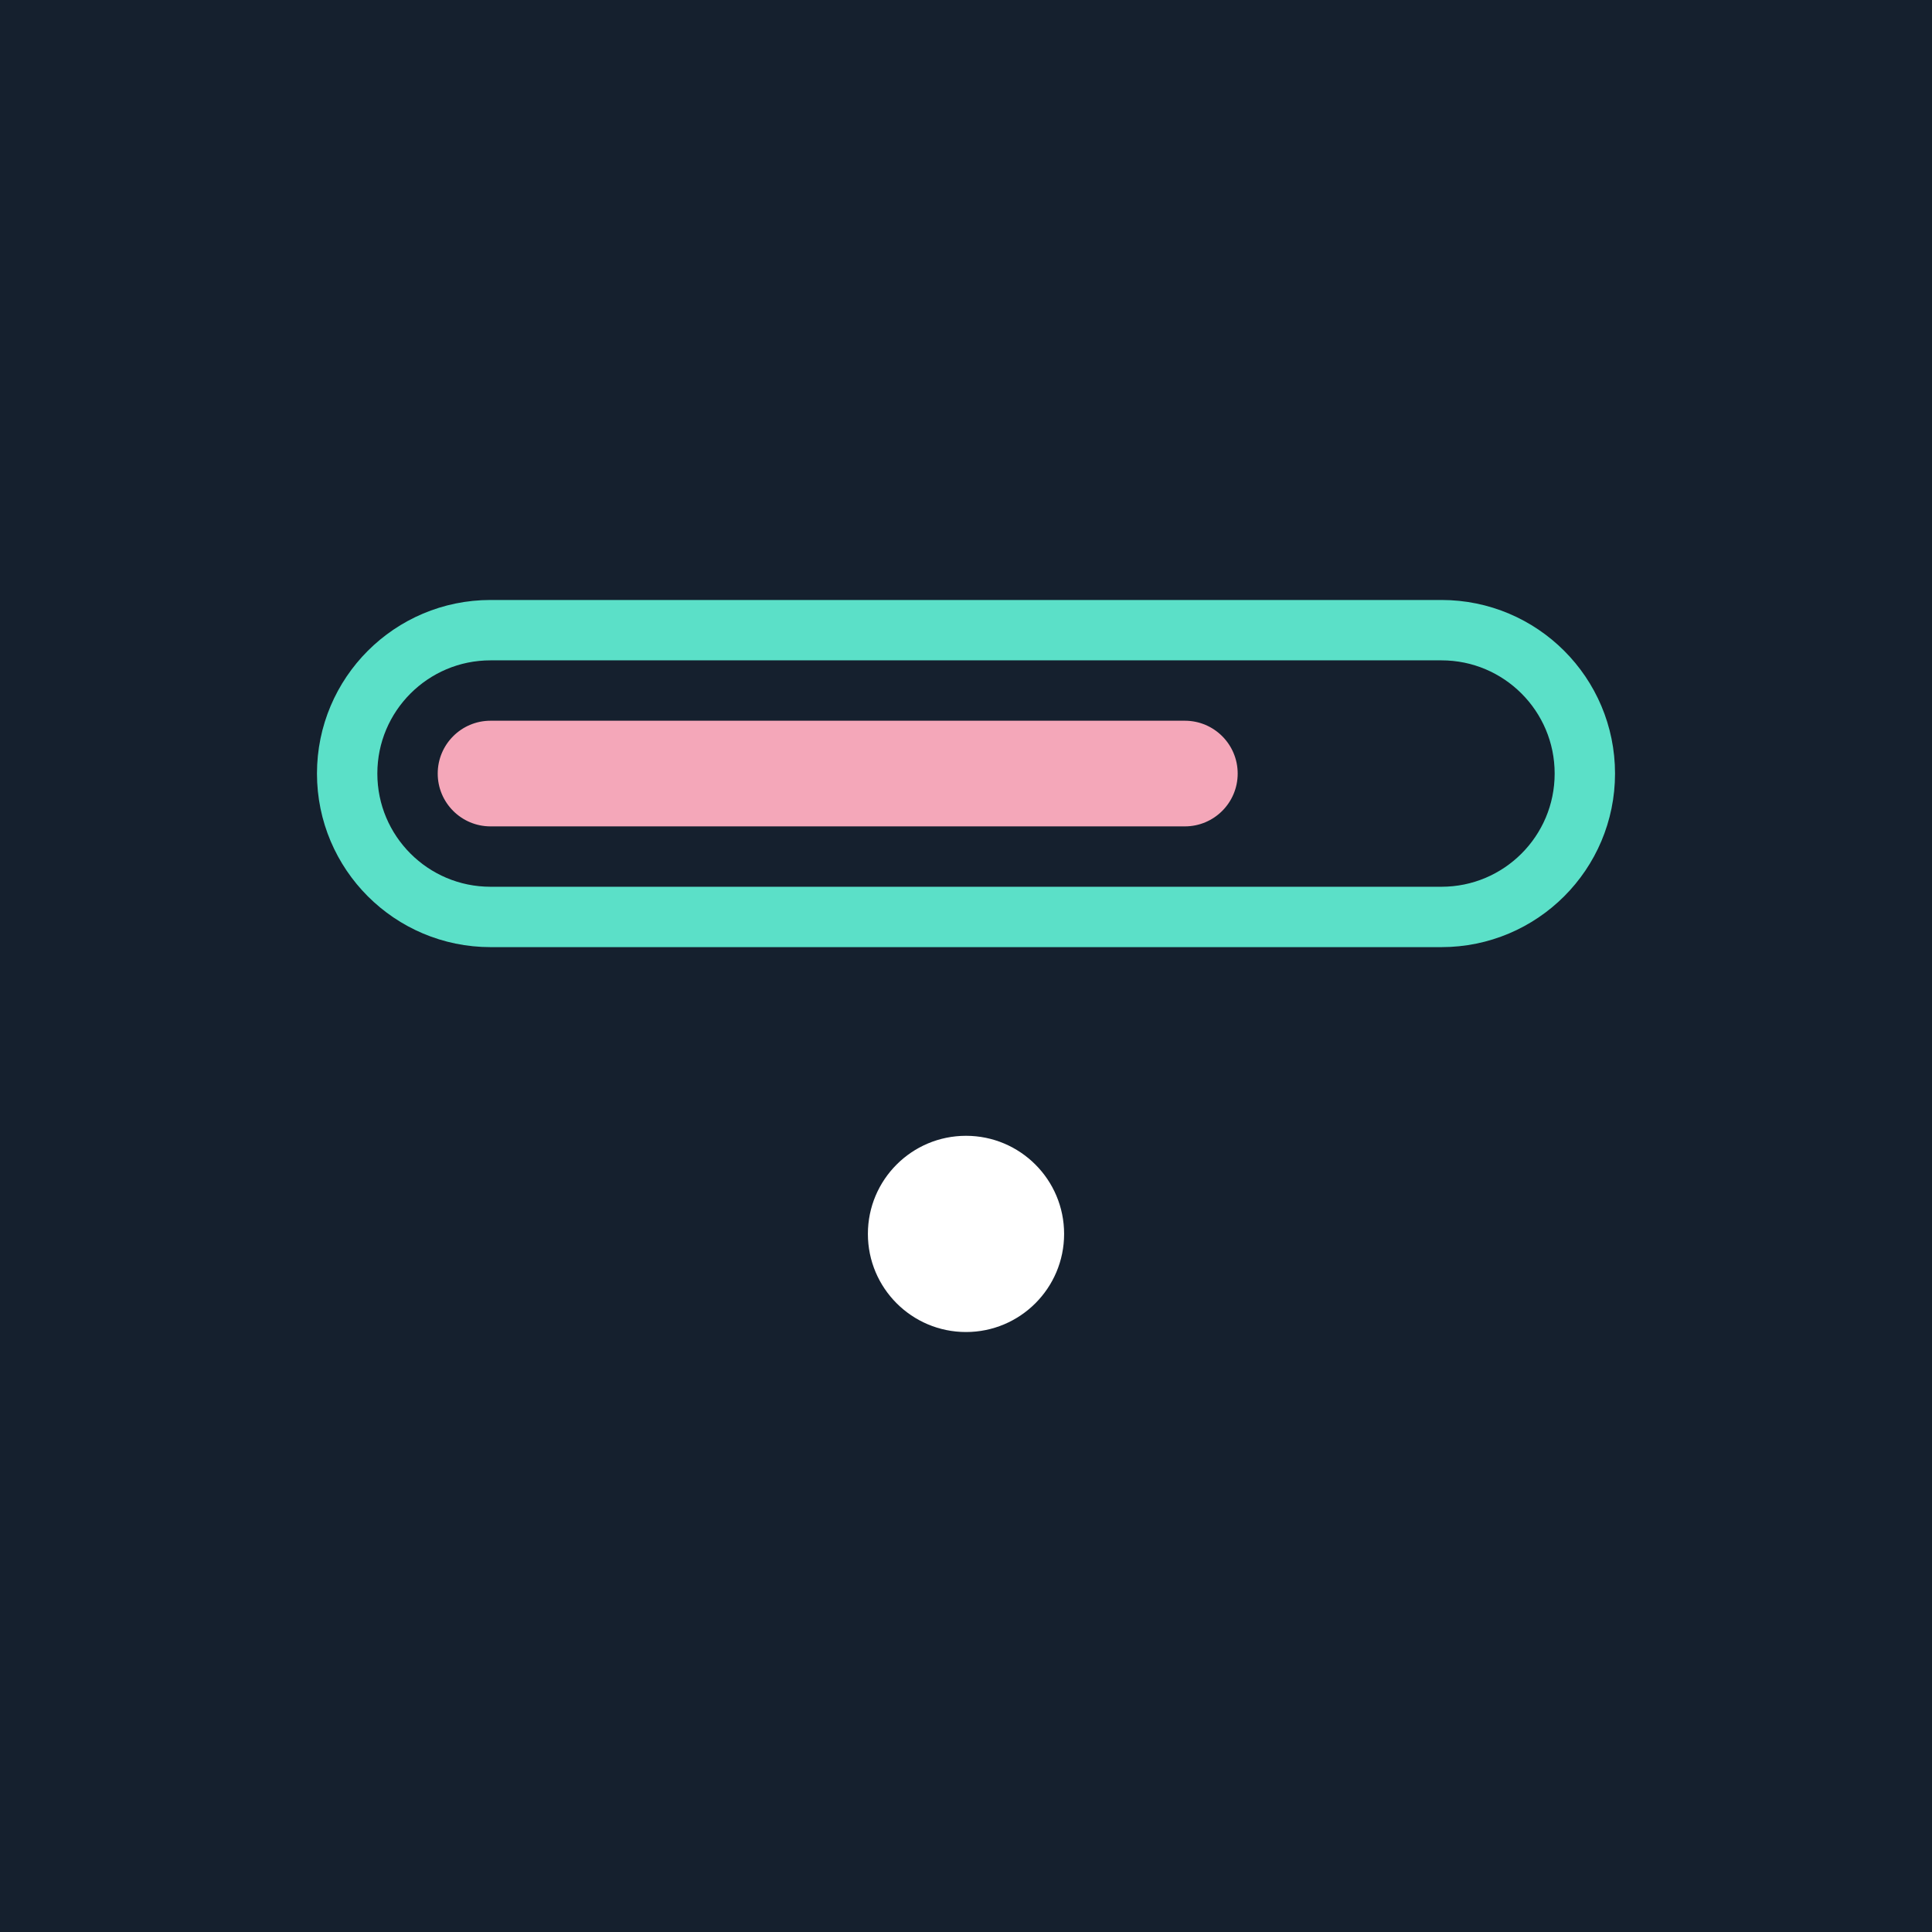
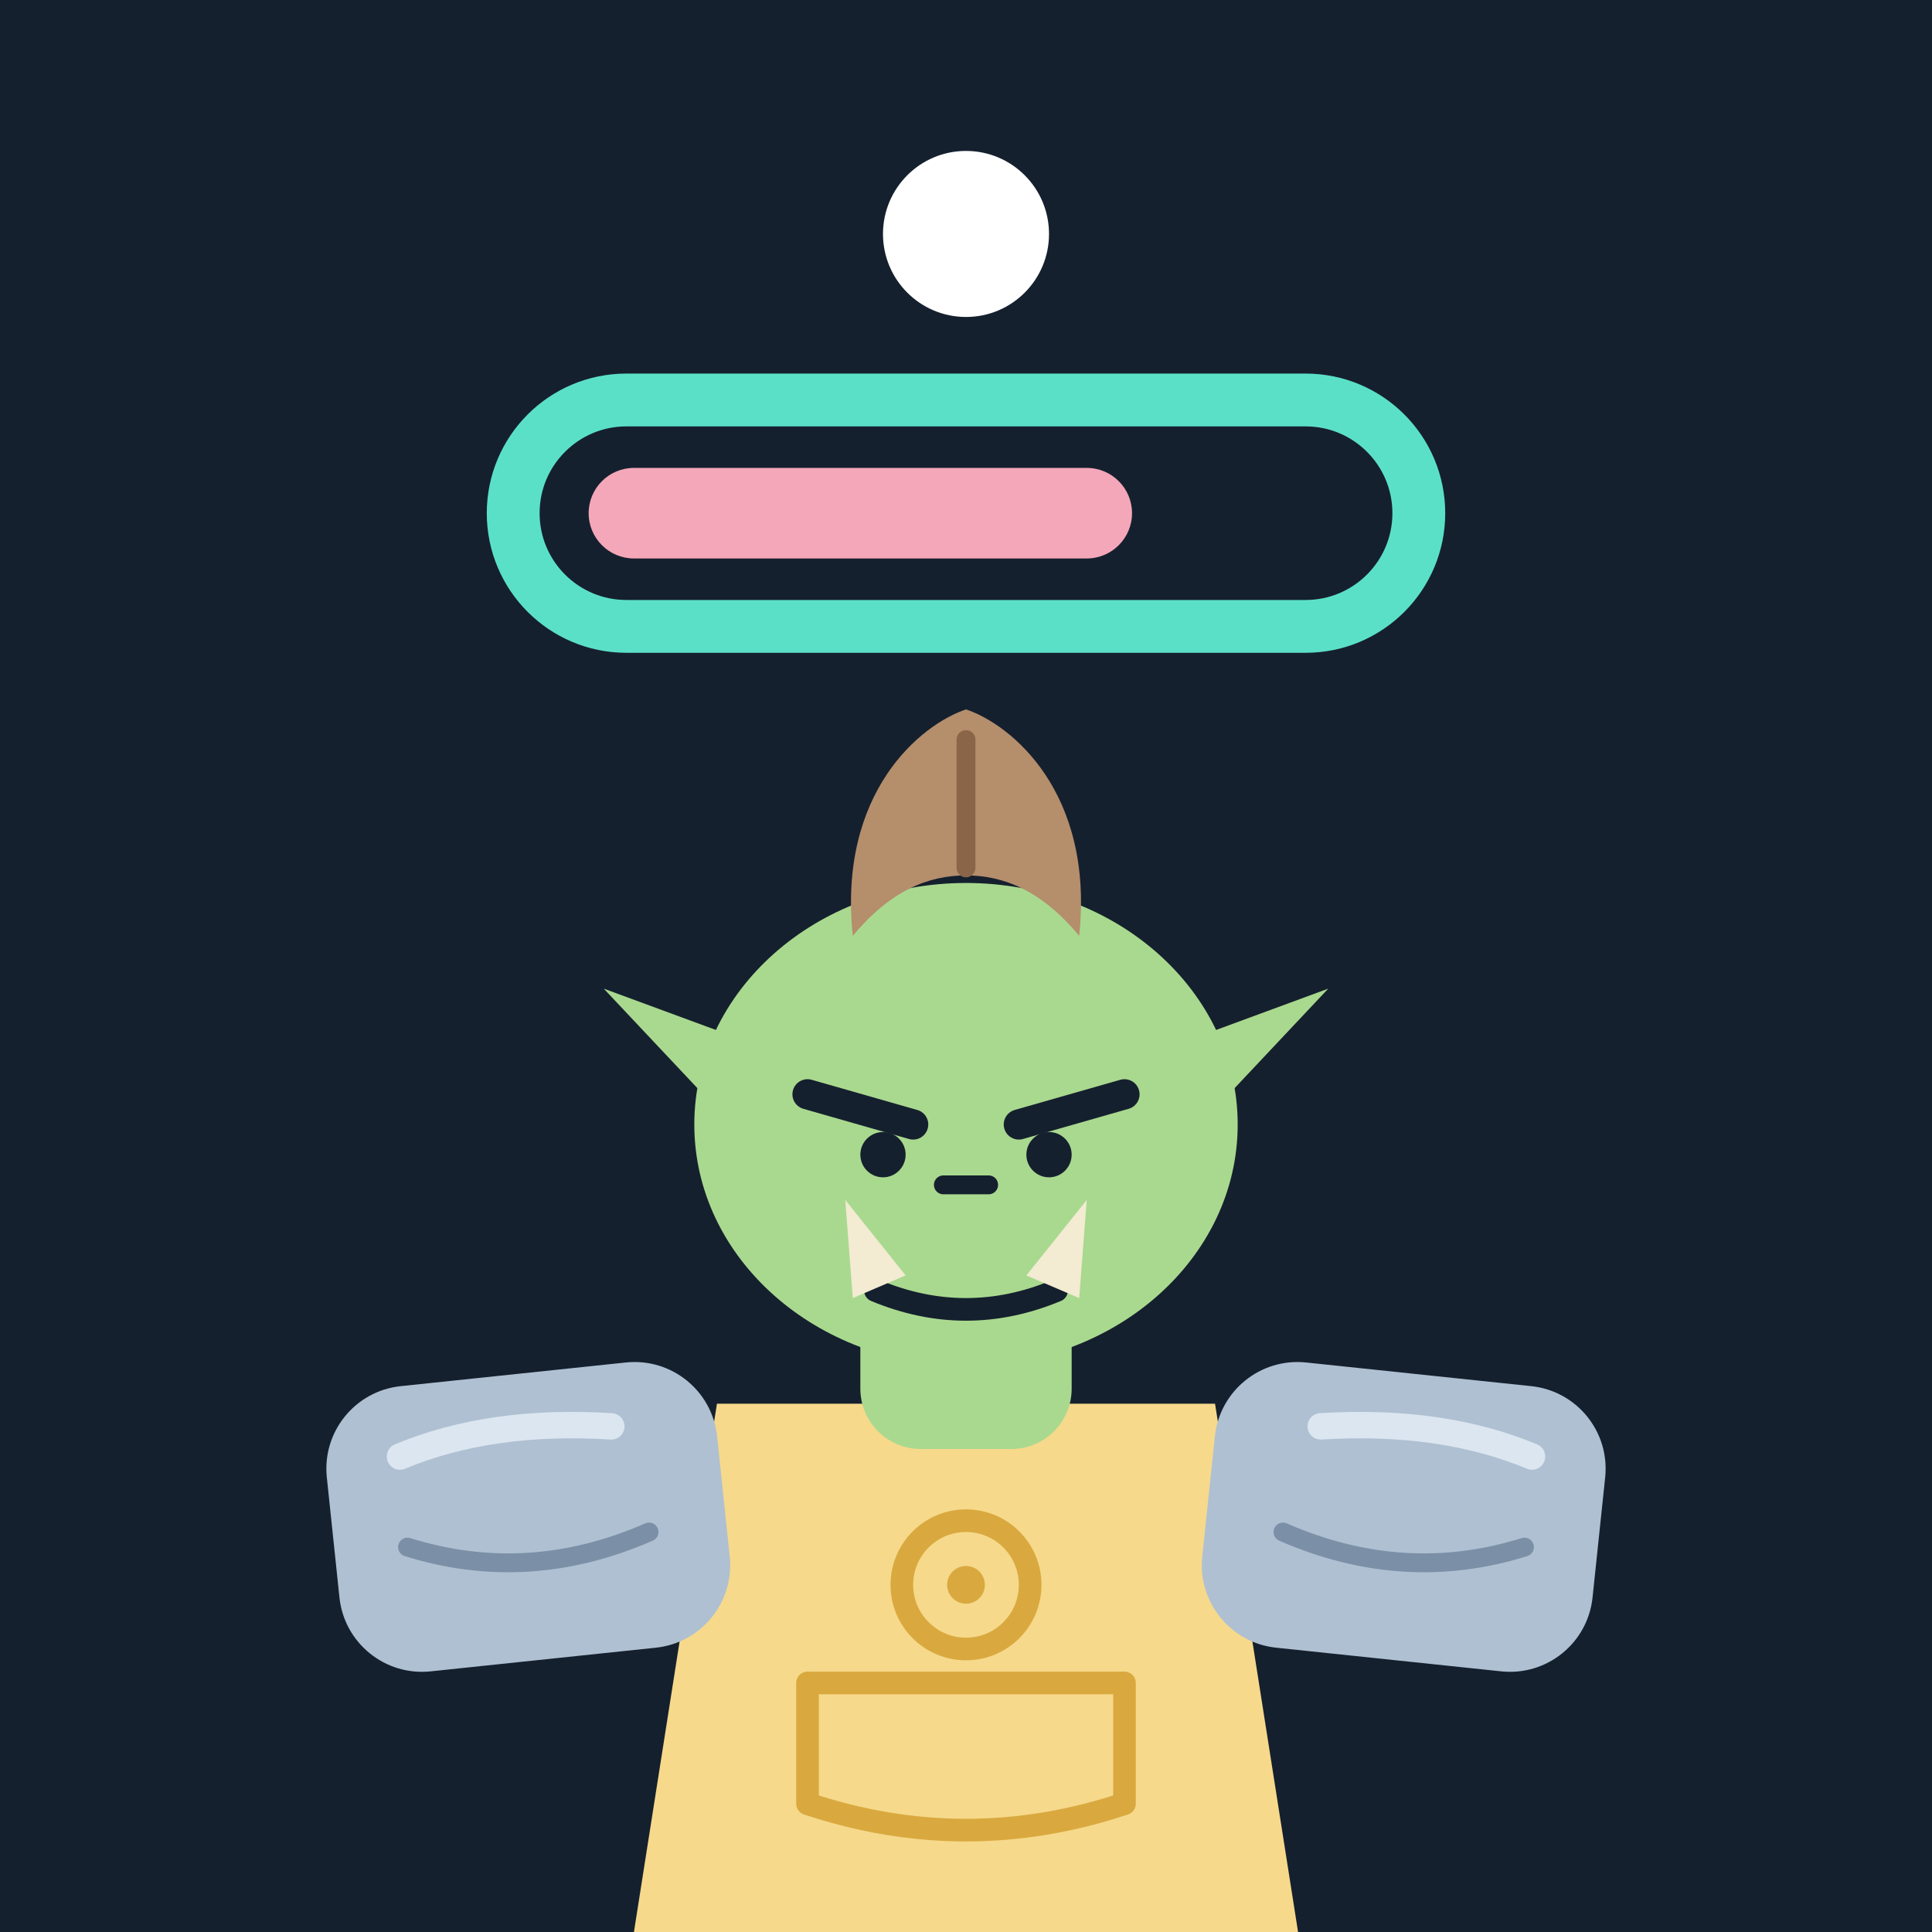
<svg xmlns="http://www.w3.org/2000/svg" viewBox="0 0 512 512" width="512" height="512">
  <rect x="0" y="0" width="512" height="512" fill="#15202E" />
-   <rect x="92" y="167" width="328" height="76" rx="38" fill="none" stroke="#5BE0C8" stroke-width="16" />
-   <rect x="116" y="191" width="212" height="28" rx="14" fill="#F4A7B9" />
-   <circle cx="256" cy="327" r="26" fill="#FFFFFF" />
+   <circle cx="256" cy="62" r="22" fill="#FFFFFF" />
+   <rect x="136" y="106" width="240" height="60" rx="30" fill="none" stroke="#5BE0C8" stroke-width="14" />
+   <rect x="156" y="124" width="144" height="24" rx="12" fill="#F4A7B9" />
+   <path d="M 190 372 H 322 L 344 512 H 168 Z" fill="#F6D98B" />
+   <path d="M 214 446 H 298 V 478 Q 256 492 214 478 Z" fill="none" stroke="#D9A93F" stroke-width="6" stroke-linejoin="round" />
+   <circle cx="256" cy="420" r="17" fill="none" stroke="#D9A93F" stroke-width="6" />
+   <circle cx="256" cy="420" r="5" fill="#D9A93F" />
+   <rect x="228" y="340" width="56" height="44" rx="16" fill="#A9D98F" />
+   <g fill="#AFC0D2">
+     <rect x="88" y="364" width="104" height="76" rx="22" transform="rotate(-6 140 402)" />
+     <rect x="320" y="364" width="104" height="76" rx="22" transform="rotate(6 372 402)" />
+   </g>
+   <g fill="none" stroke-linecap="round">
+     <path d="M 108 410 Q 140 420 172 406" stroke="#7B90A6" stroke-width="5" />
+     <path d="M 404 410 Q 372 420 340 406" stroke="#7B90A6" stroke-width="5" />
+     <path d="M 106 386 Q 130 376 162 378" stroke="#DCE6F0" stroke-width="7" />
+     <path d="M 406 386 Q 382 376 350 378" stroke="#DCE6F0" stroke-width="7" />
+   </g>
+   <g fill="#A9D98F">
+     <path d="M 192 296 L 160 262 L 198 276 Z" />
+     <path d="M 320 296 L 352 262 L 314 276 Z" />
+   </g>
+   <ellipse cx="256" cy="298" rx="72" ry="64" fill="#A9D98F" />
+   <path d="M 226 248 C 222 210 244 192 256 188 C 268 192 290 210 286 248 C 276 236 266 232 256 232 C 246 232 236 236 226 248 Z" fill="#B58E6C" />
+   <path d="M 256 196 V 230" fill="none" stroke="#8A6548" stroke-width="5" stroke-linecap="round" />
+   <g fill="none" stroke="#15202E" stroke-linecap="round">
+     <path d="M 214 290 L 242 298" stroke-width="8" />
+     <path d="M 298 290 L 270 298" stroke-width="8" />
+     <path d="M 250 314 H 262" stroke-width="5" />
+     <path d="M 232 342 Q 256 352 280 342" stroke-width="6" />
+   </g>
+   <circle cx="234" cy="306" r="6" fill="#15202E" />
+   <circle cx="278" cy="306" r="6" fill="#15202E" />
+   <g fill="#F3EBD2">
+     <path d="M 226 344 L 224 318 L 240 338 Z" />
+     <path d="M 286 344 L 288 318 L 272 338 Z" />
+   </g>
</svg>
